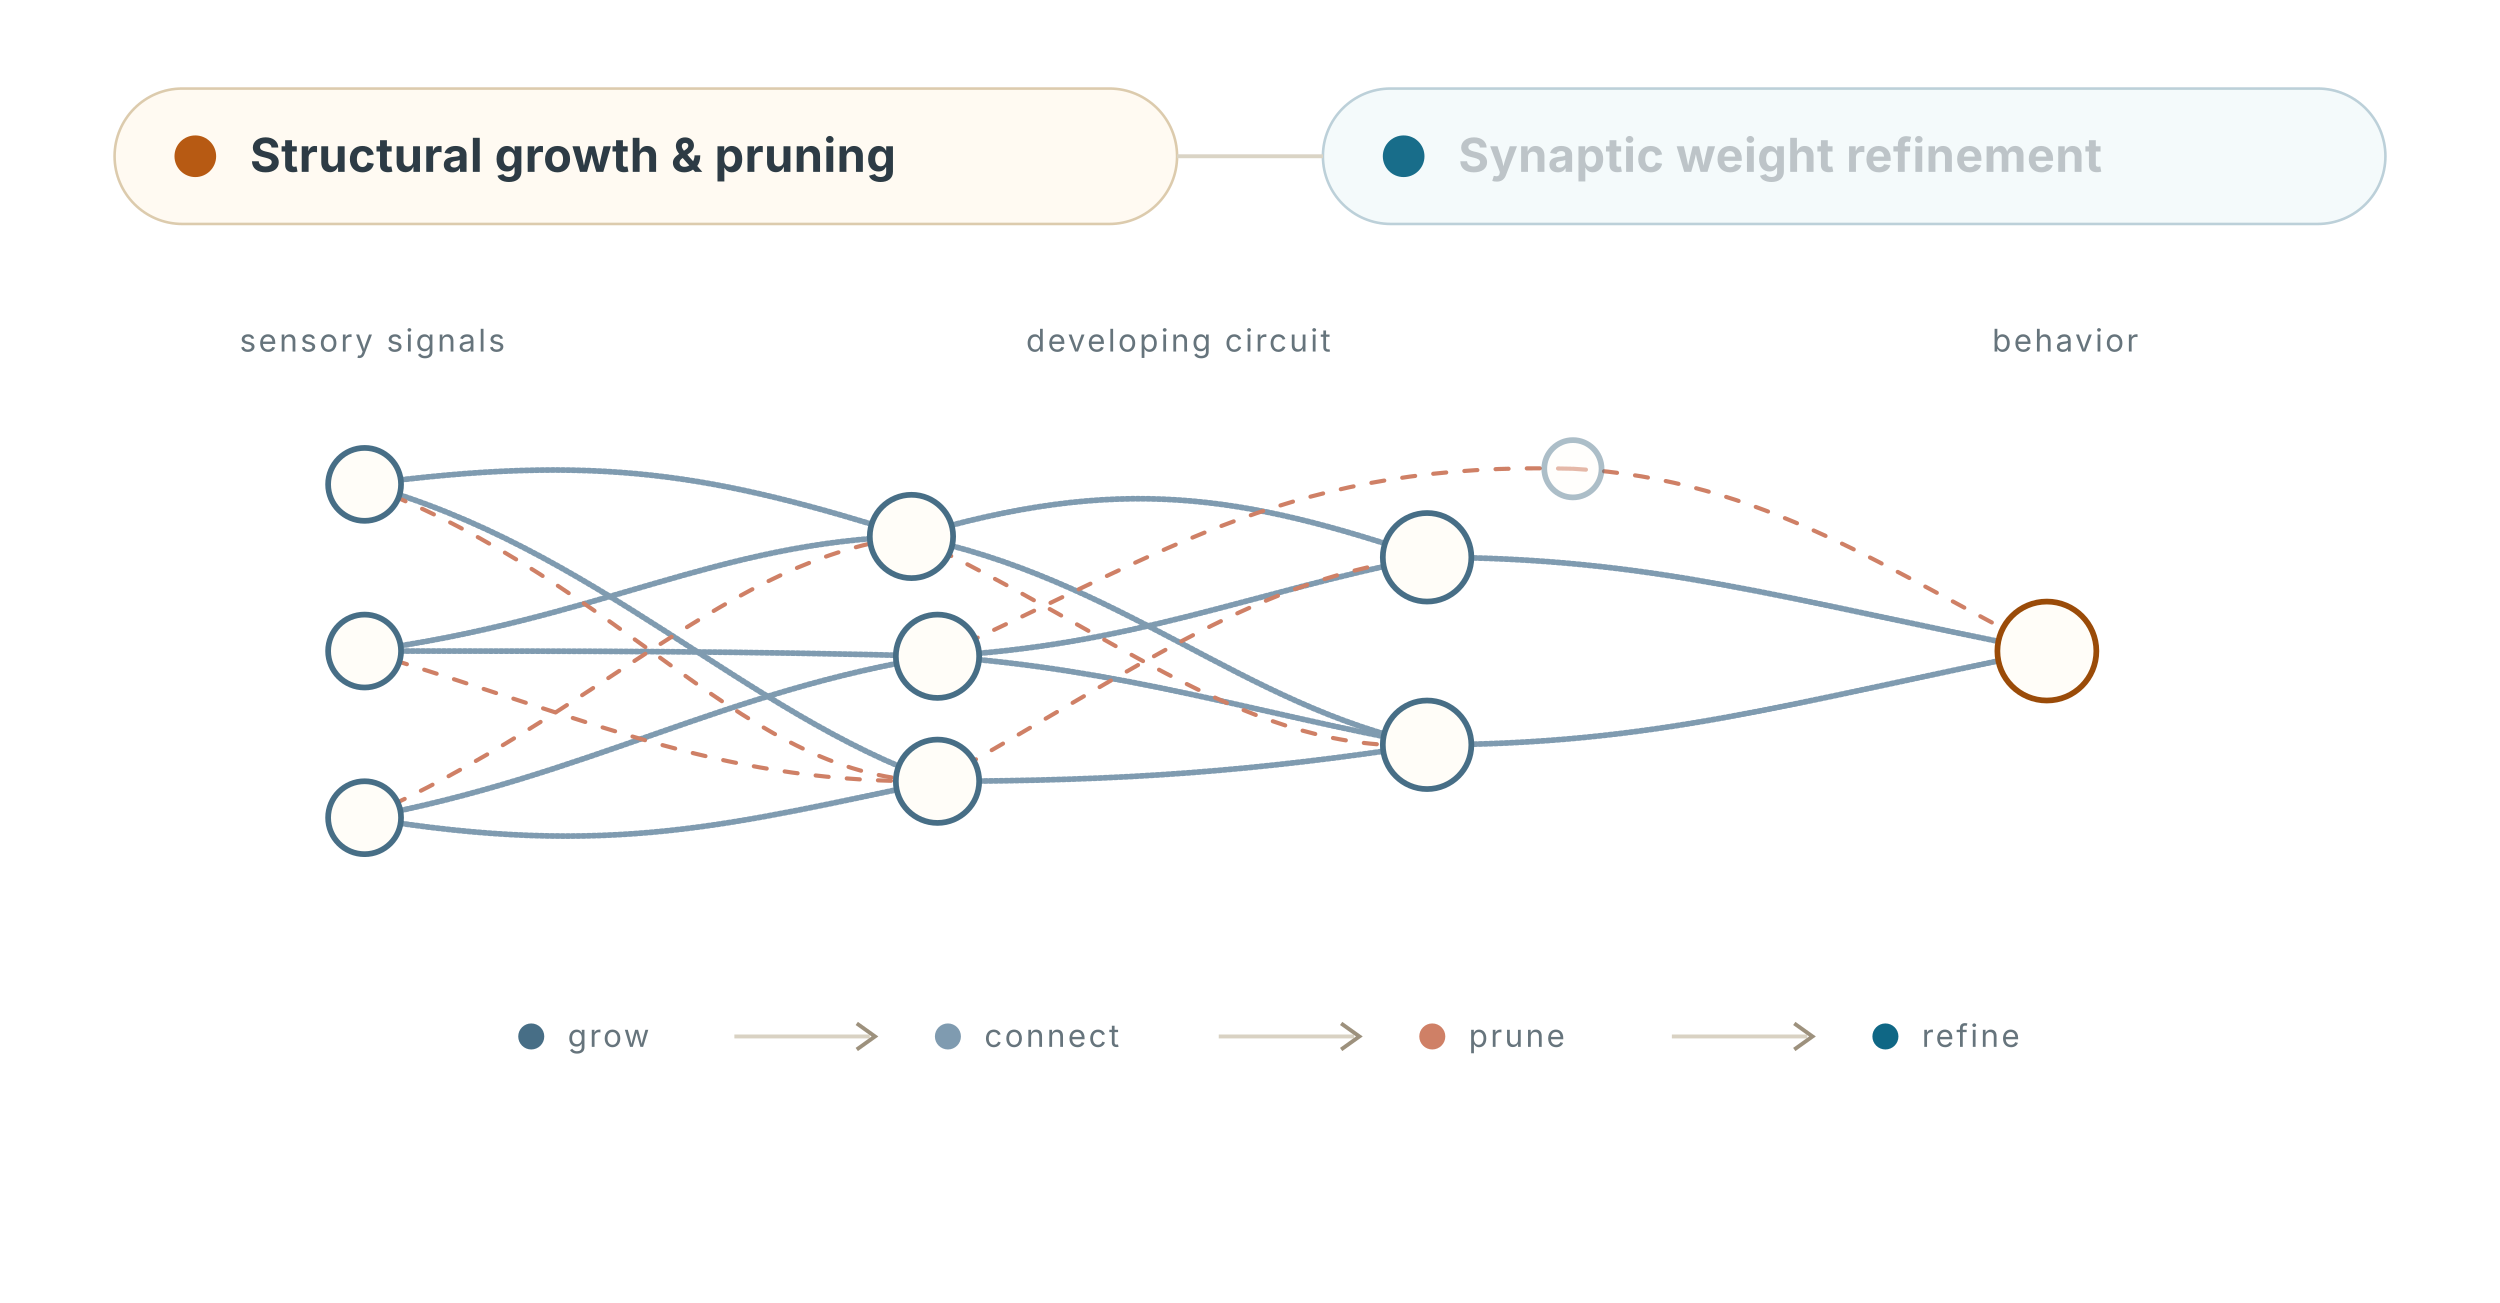
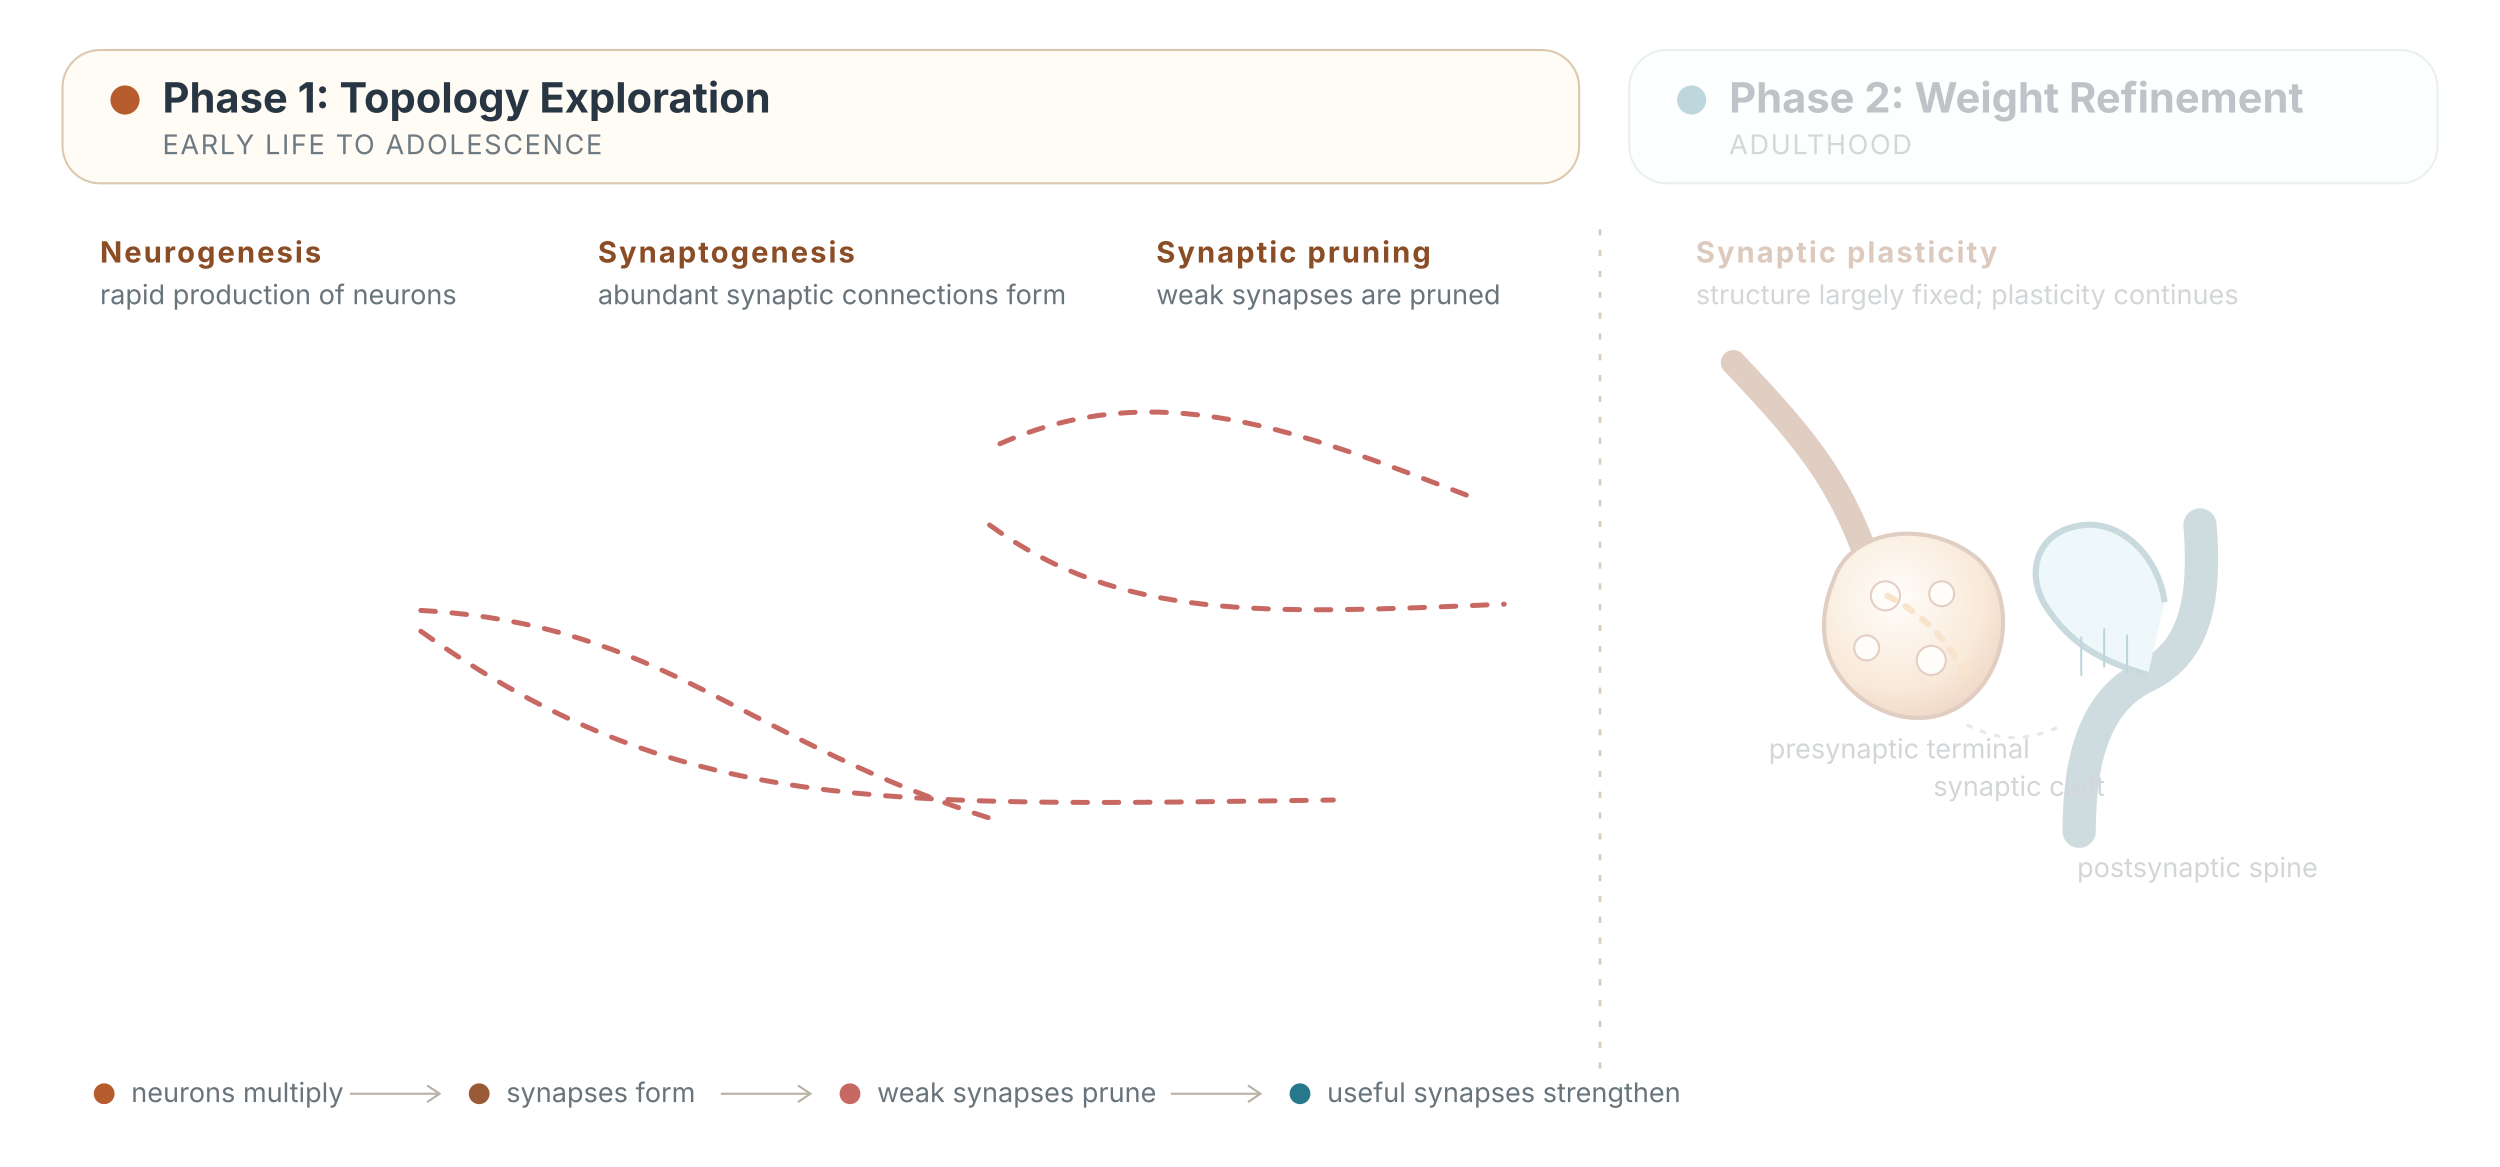
- <svg xmlns="http://www.w3.org/2000/svg" viewBox="0 0 960 500" role="img" aria-labelledby="title desc">
+ <svg xmlns="http://www.w3.org/2000/svg" viewBox="0 0 1200 560" role="img" aria-labelledby="title desc">
+   <defs>
+     <radialGradient id="soma" cx="40%" cy="35%" r="70%">
+       <stop offset="0" stop-color="#fff8ef" />
+       <stop offset=".7" stop-color="#e9b77f" />
+       <stop offset="1" stop-color="#c9783f" />
+     </radialGradient>
+     <radialGradient id="nucleus" cx="35%" cy="30%" r="70%">
+       <stop offset="0" stop-color="#c7e7ed" />
+       <stop offset="1" stop-color="#4b8392" />
+     </radialGradient>
+     <linearGradient id="axon" x1="0" x2="1">
+       <stop offset="0" stop-color="#9a5937" />
+       <stop offset="1" stop-color="#276f7f" />
+     </linearGradient>
+     <filter id="softGlow" x="-80%" y="-80%" width="260%" height="260%">
+       <feGaussianBlur stdDeviation="7" result="blur" />
+       <feMerge>
+         <feMergeNode in="blur" />
+         <feMergeNode in="SourceGraphic" />
+       </feMerge>
+     </filter>
+     <filter id="shadow" x="-30%" y="-30%" width="160%" height="160%">
+       <feDropShadow dx="0" dy="4" stdDeviation="6" flood-color="#4c3424" flood-opacity=".14" />
+     </filter>
+   </defs>
  <style>
    text { font-family: Inter, ui-sans-serif, system-ui, -apple-system, BlinkMacSystemFont, "Segoe UI", sans-serif; }
-     .label { fill: #24333d; font-size: 18px; font-weight: 650; letter-spacing: .01em; }
-     .small { fill: #66747c; font-size: 12px; letter-spacing: .08em; text-transform: uppercase; }
-     .guide { fill: none; stroke: #d9d2c3; stroke-width: 1.5; }
-     .survive, .prune, .refine { fill: none; stroke-linecap: round; pathLength: 1; }
-     .survive { stroke: #7f9bb0; stroke-width: 2.2; stroke-dasharray: 1; animation: grow 12s ease-in-out infinite; }
-     .prune { stroke: #cf8066; stroke-width: 1.6; stroke-dasharray: 5 7; animation: prune 12s ease-in-out infinite; }
-     .refine { stroke: #0f6785; opacity: 0; animation: refine 12s ease-in-out infinite; }
-     .refine.warm { stroke: #b45309; }
-     .node { fill: #fffdf8; stroke: #476e86; stroke-width: 2.2; transform-box: fill-box; transform-origin: center; animation: nodeIn 12s ease-in-out infinite; }
-     .node.late { animation-name: nodeLate; }
-     .node.output { stroke: #9a4b08; }
-     .phase-a { animation: phaseA 12s ease-in-out infinite; }
-     .phase-b { opacity: .28; animation: phaseB 12s ease-in-out infinite; }
-     .pulse { fill: none; stroke: #e7a15b; stroke-width: 2; opacity: 0; animation: pulse 12s ease-out infinite; }
-     @keyframes grow {
-       0%, 8% { stroke-dashoffset: 1; opacity: 0; }
-       25%, 48% { stroke-dashoffset: 0; opacity: .72; }
-       56%, 100% { stroke-dashoffset: 0; opacity: .32; }
-     }
-     @keyframes prune {
-       0%, 16% { opacity: 0; }
-       27%, 39% { opacity: .75; }
-       50%, 100% { opacity: 0; }
-     }
-     @keyframes refine {
-       0%, 51% { opacity: 0; stroke-width: 1.5; }
-       60% { opacity: .58; stroke-width: 2; }
-       72% { opacity: .95; stroke-width: 5.5; }
-       84% { opacity: .7; stroke-width: 3; }
-       96%, 100% { opacity: .92; stroke-width: 4.2; }
-     }
-     @keyframes nodeIn {
-       0%, 7% { opacity: .2; transform: scale(.74); }
-       18%, 100% { opacity: 1; transform: scale(1); }
-     }
-     @keyframes nodeLate {
-       0%, 19% { opacity: 0; transform: scale(.45); }
-       31%, 100% { opacity: 1; transform: scale(1); }
-     }
-     @keyframes phaseA { 0%, 47% { opacity: 1; } 55%, 100% { opacity: .28; } }
-     @keyframes phaseB { 0%, 48% { opacity: .28; } 58%, 100% { opacity: 1; } }
-     @keyframes pulse {
-       0%, 59% { opacity: 0; r: 13px; }
-       67% { opacity: .75; r: 13px; }
-       75% { opacity: 0; r: 28px; }
-       100% { opacity: 0; r: 28px; }
-     }
-     @media (prefers-reduced-motion: reduce) {
-       * { animation-play-state: paused !important; }
-     }
+     .phase { fill: #273642; font-size: 20px; font-weight: 700; }.period { fill: #6e7a82; font-size: 13px; letter-spacing: .06em; }
+     .stage { fill: #8b4d25; font-size: 14px; font-weight: 700; letter-spacing: .07em; text-transform: uppercase; }.note { fill: #68747b; font-size: 13px; }
+     .neurite { fill: none; stroke: #9a5937; stroke-linecap: round; stroke-linejoin: round; }.dendrite { stroke-width: 5; }.twig { stroke-width: 3; }.axon { stroke: url(#axon); stroke-width: 5; }
+     .grow { stroke-dasharray: 1; stroke-dashoffset: 1; animation: grow 14s ease-in-out infinite; }.grow-late { stroke-dasharray: 1; stroke-dashoffset: 1; animation: growLate 14s ease-in-out infinite; }
+     .cell { opacity: 0; animation: cellIn 14s ease-in-out infinite; }.cell.late { animation-name: cellLate; }
+     .weak { fill: none; stroke: #c76862; stroke-width: 2.4; stroke-linecap: round; stroke-dasharray: 7 8; animation: prune 14s ease-in-out infinite; }
+     .synapse { opacity: 0; transform-box: fill-box; transform-origin: center; animation: synapseIn 14s ease-in-out infinite; }.synapse.pruned { animation: synapsePrune 14s ease-in-out infinite; }
+     .phase-one { animation: phaseOne 14s ease-in-out infinite; }.phase-two { opacity: .3; animation: phaseTwo 14s ease-in-out infinite; }
+     .transmitter { opacity: 0; animation: release 2.2s ease-in infinite; }.transmitter.t2 { animation-delay: .45s; }.transmitter.t3 { animation-delay: .9s; }.transmitter.t4 { animation-delay: 1.35s; }
+     .receptor { animation: receptor 14s ease-in-out infinite; }.synaptic-glow { opacity: 0; animation: plasticity 14s ease-in-out infinite; }.divider { stroke: #d8cdbd; stroke-width: 1.3; stroke-dasharray: 3 7; }
+     @keyframes cellIn { 0%,5% { opacity:.55; } 13%,100% { opacity:1; } } @keyframes cellLate { 0%,12% { opacity:.16; } 22%,100% { opacity:1; } }
+     @keyframes grow { 0%,9% { stroke-dashoffset:.82; opacity:.2; } 25%,100% { stroke-dashoffset:0; opacity:1; } } @keyframes growLate { 0%,18% { stroke-dashoffset:1; opacity:.08; } 35%,100% { stroke-dashoffset:0; opacity:1; } }
+     @keyframes synapseIn { 0%,27% { opacity:0; transform:scale(.2); } 38%,100% { opacity:1; transform:scale(1); } } @keyframes prune { 0%,25% { opacity:0; } 36%,46% { opacity:.9; } 57%,100% { opacity:0; } }
+     @keyframes synapsePrune { 0%,29% { opacity:0; transform:scale(.2); } 38%,46% { opacity:1; transform:scale(1); } 56%,100% { opacity:0; transform:scale(.15); } }
+     @keyframes phaseOne { 0%,53% { opacity:1; } 62%,100% { opacity:.3; } } @keyframes phaseTwo { 0%,52% { opacity:.3; } 62%,100% { opacity:1; } }
+     @keyframes release { 0%,18% { opacity:0; transform:translateY(-8px); } 32% { opacity:1; } 76% { opacity:.9; } 100% { opacity:0; transform:translateY(38px); } }
+     @keyframes receptor { 0%,54% { stroke-width:3; } 68%,84% { stroke-width:7; } 100% { stroke-width:4; } } @keyframes plasticity { 0%,55% { opacity:0; } 68% { opacity:.8; } 78% { opacity:.15; } 89% { opacity:.7; } 100% { opacity:.25; } }
+     @media (prefers-reduced-motion: reduce) { * { animation-play-state: paused !important; } }
  </style>
-   <g opacity=".96">
-     <rect x="44" y="34" width="408" height="52" rx="26" fill="#fffaf1" stroke="#dbc9aa" />
-     <circle cx="75" cy="60" r="8" fill="#b45309" />
-     <text class="label phase-a" x="96" y="66">Structural growth &amp; pruning</text>
-     <rect x="508" y="34" width="408" height="52" rx="26" fill="#f4fafb" stroke="#b9ced7" />
-     <circle cx="539" cy="60" r="8" fill="#0f6785" />
-     <text class="label phase-b" x="560" y="66">Synaptic weight refinement</text>
-     <path class="guide" d="M452 60H508" />
+   <g class="phase-one">
+     <rect x="30" y="24" width="728" height="64" rx="18" fill="#fffaf2" fill-opacity=".76" stroke="#dbc8ae" />
+     <circle cx="60" cy="48" r="7" fill="#b65c2d" />
+     <text class="phase" x="78" y="54">Phase 1: Topology Exploration</text>
+     <text class="period" x="78" y="74">EARLY LIFE TO ADOLESCENCE</text>
  </g>
-   <text class="small" x="92" y="135">sensory signals</text>
-   <text class="small" x="394" y="135">developing circuit</text>
-   <text class="small" x="765" y="135">behavior</text>
-   <g>
-     <path class="survive" d="M140 186C230 174 274 182 350 206" />
-     <path class="survive" d="M140 186C228 210 286 274 360 300" />
-     <path class="survive" d="M140 250C230 238 275 208 350 206" />
-     <path class="survive" d="M140 250C230 250 285 250 360 252" />
-     <path class="survive" d="M140 314C226 298 278 265 360 252" />
-     <path class="survive" d="M140 314C235 330 282 316 360 300" />
-     <path class="survive" d="M350 206C430 182 477 190 548 214" />
-     <path class="survive" d="M350 206C430 222 477 271 548 286" />
-     <path class="survive" d="M360 252C435 248 478 228 548 214" />
-     <path class="survive" d="M360 252C432 257 482 274 548 286" />
-     <path class="survive" d="M360 300C432 300 483 296 548 286" />
-     <path class="survive" d="M548 214C635 214 684 230 786 250" />
-     <path class="survive" d="M548 286C636 286 686 270 786 250" />
-     <path class="prune" d="M140 186C242 225 286 300 360 300" />
-     <path class="prune" d="M140 250C235 279 278 301 360 300" />
-     <path class="prune" d="M140 314C230 274 280 214 350 206" />
-     <path class="prune" d="M350 206C430 244 481 290 548 286" />
-     <path class="prune" d="M360 300C438 256 485 221 548 214" />
-     <path class="prune" d="M360 252C450 211 497 177 604 180" />
-     <path class="prune" d="M604 180C677 184 726 220 786 250" />
+   <g class="phase-two">
+     <rect x="782" y="24" width="388" height="64" rx="18" fill="#f4fafb" fill-opacity=".78" stroke="#b6ced4" />
+     <circle cx="812" cy="48" r="7" fill="#27788a" />
+     <text class="phase" x="830" y="54">Phase 2: Weight Refinement</text>
+     <text class="period" x="830" y="74">ADULTHOOD</text>
  </g>
-   <g>
-     <path class="refine" d="M140 186C230 174 274 182 350 206" />
-     <path class="refine warm" d="M140 250C230 250 285 250 360 252" />
-     <path class="refine" d="M140 314C235 330 282 316 360 300" />
-     <path class="refine warm" d="M350 206C430 182 477 190 548 214" />
-     <path class="refine" d="M360 252C432 257 482 274 548 286" />
-     <path class="refine warm" d="M548 214C635 214 684 230 786 250" />
-     <path class="refine" d="M548 286C636 286 686 270 786 250" />
+   <line class="divider" x1="768" y1="110" x2="768" y2="520" />
+   <g class="phase-one">
+     <text class="stage" x="48" y="126">Neurogenesis</text>
+     <text class="note" x="48" y="146">rapid production of neurons</text>
+     <text class="stage" x="287" y="126">Synaptogenesis</text>
+     <text class="note" x="287" y="146">abundant synaptic connections form</text>
+     <text class="stage" x="555" y="126">Synaptic pruning</text>
+     <text class="note" x="555" y="146">weak synapses are pruned</text>
  </g>
-   <g>
-     <circle class="node" cx="140" cy="186" r="14" />
-     <circle class="node" cx="140" cy="250" r="14" />
-     <circle class="node" cx="140" cy="314" r="14" />
-     <circle class="node late" cx="350" cy="206" r="16" />
-     <circle class="node late" cx="360" cy="252" r="16" />
-     <circle class="node late" cx="360" cy="300" r="16" />
-     <circle class="node late" cx="548" cy="214" r="17" />
-     <circle class="node late" cx="548" cy="286" r="17" />
-     <circle class="node late" cx="604" cy="180" r="11" opacity=".45" />
-     <circle class="node output" cx="786" cy="250" r="19" />
-     <circle class="pulse" cx="786" cy="250" r="13" />
+   <g class="cell" transform="translate(180 302)" filter="url(#shadow)">
+     <path class="neurite dendrite grow" pathLength="1" d="M-22-5C-75-30-94-72-128-100M-72-47l-50 3M-91-68l-20-38M-20-15C-64 12-87 51-124 72M-69 26l-49-10M-88 46l-27 39M-4-25C-22-74-5-105-22-140M-15-88l42-33" />
+     <path class="neurite twig grow-late" pathLength="1" d="M-128-100l-22-24m22 24l-2-31m6 87l-29-18m31 18l-18 23m16 93l-31 1m31-1l-18 27m27-184l32-16m-32 16l-4-31" />
+     <path class="neurite axon grow" pathLength="1" d="M22 5C95 10 134-19 202-7S300 35 359 13" />
+     <path d="M-25-12C-29-39 6-50 29-28C50-8 38 25 11 37C-17 48-42 18-25-12Z" fill="url(#soma)" stroke="#9a5937" stroke-width="2" />
+     <ellipse cx="4" cy="-2" rx="13" ry="16" fill="url(#nucleus)" opacity=".9" />
  </g>
-   <g transform="translate(204 398)">
-     <circle cx="0" cy="0" r="5" fill="#476e86" />
-     <text class="small" x="14" y="4">grow</text>
-     <path class="guide" d="M78 0h52" />
-     <path d="M125-5l7 5-7 5" fill="none" stroke="#9d917d" stroke-width="1.5" />
-     <circle cx="160" cy="0" r="5" fill="#7f9bb0" />
-     <text class="small" x="174" y="4">connect</text>
-     <path class="guide" d="M264 0h52" />
-     <path d="M311-5l7 5-7 5" fill="none" stroke="#9d917d" stroke-width="1.5" />
-     <circle cx="346" cy="0" r="5" fill="#cf8066" />
-     <text class="small" x="360" y="4">prune</text>
-     <path class="guide" d="M438 0h52" />
-     <path d="M485-5l7 5-7 5" fill="none" stroke="#9d917d" stroke-width="1.5" />
-     <circle cx="520" cy="0" r="5" fill="#0f6785" />
-     <text class="small" x="534" y="4">refine</text>
+   <g class="cell late" transform="translate(455 230)" filter="url(#shadow)">
+     <path class="neurite dendrite grow-late" pathLength="1" d="M-20-8C-58-42-58-78-73-117M-54-67l-45-26M-58-80l20-43M2-30C17-72 43-88 62-125M35-83l40-22M22 25C34 66 20 96 27 130M25 82l-39 34" />
+     <path class="neurite twig grow-late" pathLength="1" d="M-73-117l-30-15m30 15l18-29m117 21l-3-35m3 35l32-16m-67 171l28 30m-28-30l-23 34" />
+     <path class="neurite axon grow-late" pathLength="1" d="M25 7C83 17 105 57 151 67S218 55 261 83" />
+     <path d="M-29-8C-28-34 3-49 26-30C52-10 39 22 17 36C-12 53-45 23-29-8Z" fill="url(#soma)" stroke="#9a5937" stroke-width="2" />
+     <ellipse cx="3" cy="-3" rx="13" ry="16" fill="url(#nucleus)" opacity=".9" />
+   </g>
+   <g class="cell late" transform="translate(498 414) scale(.86)" filter="url(#shadow)">
+     <path class="neurite dendrite grow-late" pathLength="1" d="M-20-8C-60-35-83-72-91-111M-65-68l-43-10M-14-24C-17-69 6-88 4-122M0-84l35-28M20 19C58 47 77 76 103 105" />
+     <path class="neurite twig grow-late" pathLength="1" d="M-91-111l-25-24m25 24l20-28M4-122l-17-32m17 32l29-24m70 251l3 31m-3-31l31 8" />
+     <path class="neurite axon grow-late" pathLength="1" d="M24 2C78-6 118-34 168-28S225 1 264-12" />
+     <path d="M-27-10C-33-35 1-48 25-30C50-8 38 21 15 35C-12 51-43 19-27-10Z" fill="url(#soma)" stroke="#9a5937" stroke-width="2" />
+     <ellipse cx="3" cy="-3" rx="13" ry="16" fill="url(#nucleus)" opacity=".9" />
+   </g>
+   <g class="phase-one">
+     <path class="weak" d="M202 293C320 300 355 355 479 394" />
+     <path class="weak" d="M202 303C326 391 421 387 640 384" />
+     <path class="weak" d="M475 252C538 298 606 295 722 290" />
+     <path class="weak" d="M480 213C555 180 622 206 710 240" />
+     <g class="synapse pruned" fill="#d57566" stroke="#fffaf2" stroke-width="2">
+       <circle cx="479" cy="394" r="8" />
+       <circle cx="640" cy="384" r="8" />
+       <circle cx="722" cy="290" r="8" />
+       <circle cx="710" cy="240" r="8" />
+     </g>
+     <g class="synapse" fill="#26788a" stroke="#fffaf2" stroke-width="2">
+       <circle cx="382" cy="295" r="9" />
+       <circle cx="539" cy="314" r="9" />
+       <circle cx="649" cy="296" r="9" />
+       <circle cx="666" cy="402" r="9" />
+     </g>
+   </g>
+   <g class="phase-two">
+     <text class="stage" x="814" y="126">Synaptic plasticity</text>
+     <text class="note" x="814" y="146">structure largely fixed; plasticity continues</text>
+     <g transform="translate(800 174)">
+       <path d="M32 0C70 40 87 61 102 112" fill="none" stroke="#9a5937" stroke-width="12" stroke-linecap="round" />
+       <path d="M80 105C88 79 126 75 149 94C168 111 165 148 142 164C119 180 87 165 78 141C74 130 75 117 80 105Z" fill="url(#soma)" stroke="#9a5937" stroke-width="2" />
+       <circle cx="105" cy="112" r="7" fill="#fff8ef" stroke="#a25a39" />
+       <circle cx="132" cy="111" r="6" fill="#fff8ef" stroke="#a25a39" />
+       <circle cx="96" cy="137" r="6" fill="#fff8ef" stroke="#a25a39" />
+       <circle cx="127" cy="143" r="7" fill="#fff8ef" stroke="#a25a39" />
+       <text class="note" x="49" y="190">presynaptic terminal</text>
+       <path d="M198 225C198 187 207 161 231 150C253 139 259 115 256 78" fill="none" stroke="#5f8b95" stroke-width="16" stroke-linecap="round" />
+       <path d="M231 150C207 143 193 134 182 117C172 101 178 83 195 79C216 73 236 92 239 115" fill="#c7e7ed" stroke="#4b8392" stroke-width="3" />
+       <text class="note" x="197" y="247">postsynaptic spine</text>
+       <path d="M144 174C160 182 174 182 190 174" fill="none" stroke="#b8aaa0" stroke-width="1.5" stroke-dasharray="3 4" />
+       <text class="note" x="128" y="208">synaptic cleft</text>
+       <circle class="synaptic-glow" cx="168" cy="157" r="43" fill="none" stroke="#e5a352" stroke-width="8" filter="url(#softGlow)" />
+       <g fill="#d56e3f">
+         <circle class="transmitter" cx="153" cy="157" r="4" />
+         <circle class="transmitter t2" cx="165" cy="153" r="4" />
+         <circle class="transmitter t3" cx="176" cy="157" r="4" />
+         <circle class="transmitter t4" cx="184" cy="152" r="4" />
+       </g>
+       <g fill="none" stroke="#1f7587" stroke-linecap="round">
+         <path class="receptor" d="M199 132v18" />
+         <path class="receptor" d="M210 128v18" />
+         <path class="receptor" d="M221 131v18" />
+       </g>
+       <path d="M106 112C126 122 137 137 145 153" fill="none" stroke="#e9a257" stroke-width="3" stroke-linecap="round" stroke-dasharray="4 6">
+         <animate attributeName="stroke-dashoffset" from="20" to="0" dur="1.4s" repeatCount="indefinite" />
+       </path>
+     </g>
+   </g>
+   <g transform="translate(50 525)">
+     <circle cx="0" cy="0" r="5" fill="#b65c2d" />
+     <text class="note" x="13" y="4">neurons multiply</text>
+     <path d="M118 0h42" stroke="#b9afa2" />
+     <path d="M155-4l6 4-6 4" fill="none" stroke="#b9afa2" />
+     <circle cx="180" cy="0" r="5" fill="#9a5937" />
+     <text class="note" x="193" y="4">synapses form</text>
+     <path d="M296 0h42" stroke="#b9afa2" />
+     <path d="M333-4l6 4-6 4" fill="none" stroke="#b9afa2" />
+     <circle cx="358" cy="0" r="5" fill="#c76862" />
+     <text class="note" x="371" y="4">weak synapses prune</text>
+     <path d="M512 0h42" stroke="#b9afa2" />
+     <path d="M549-4l6 4-6 4" fill="none" stroke="#b9afa2" />
+     <circle cx="574" cy="0" r="5" fill="#27788a" />
+     <text class="note" x="587" y="4">useful synapses strengthen</text>
  </g>
</svg>
